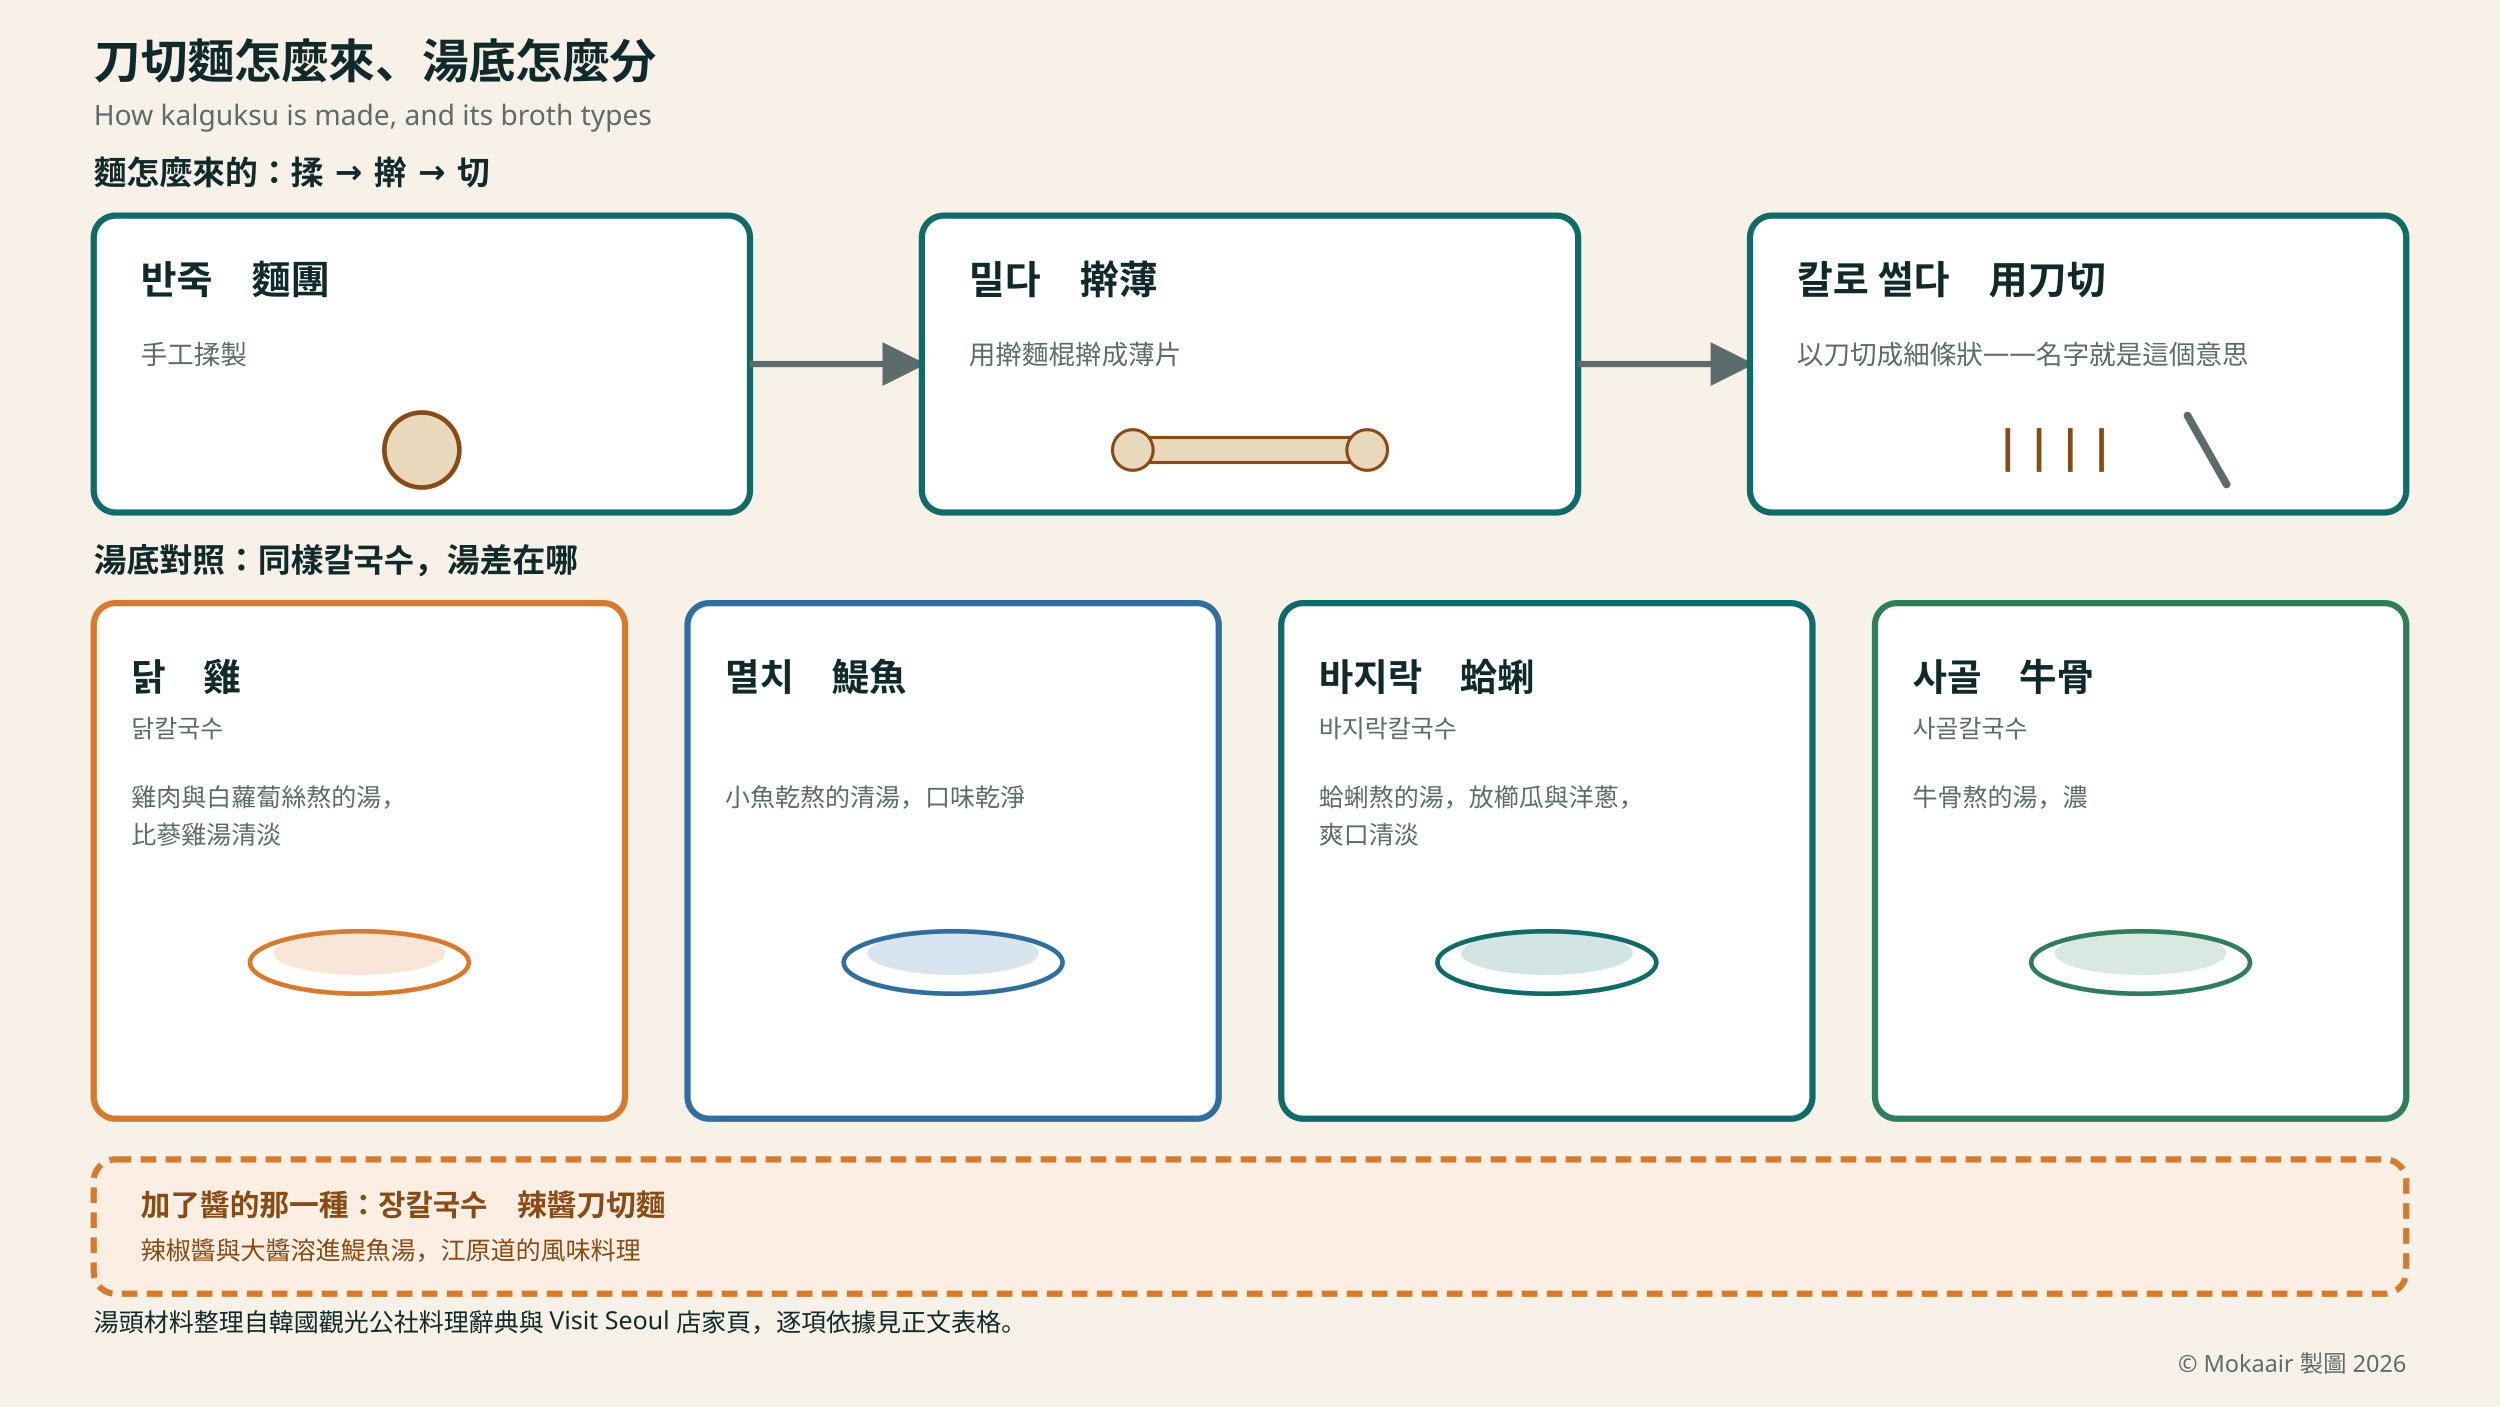
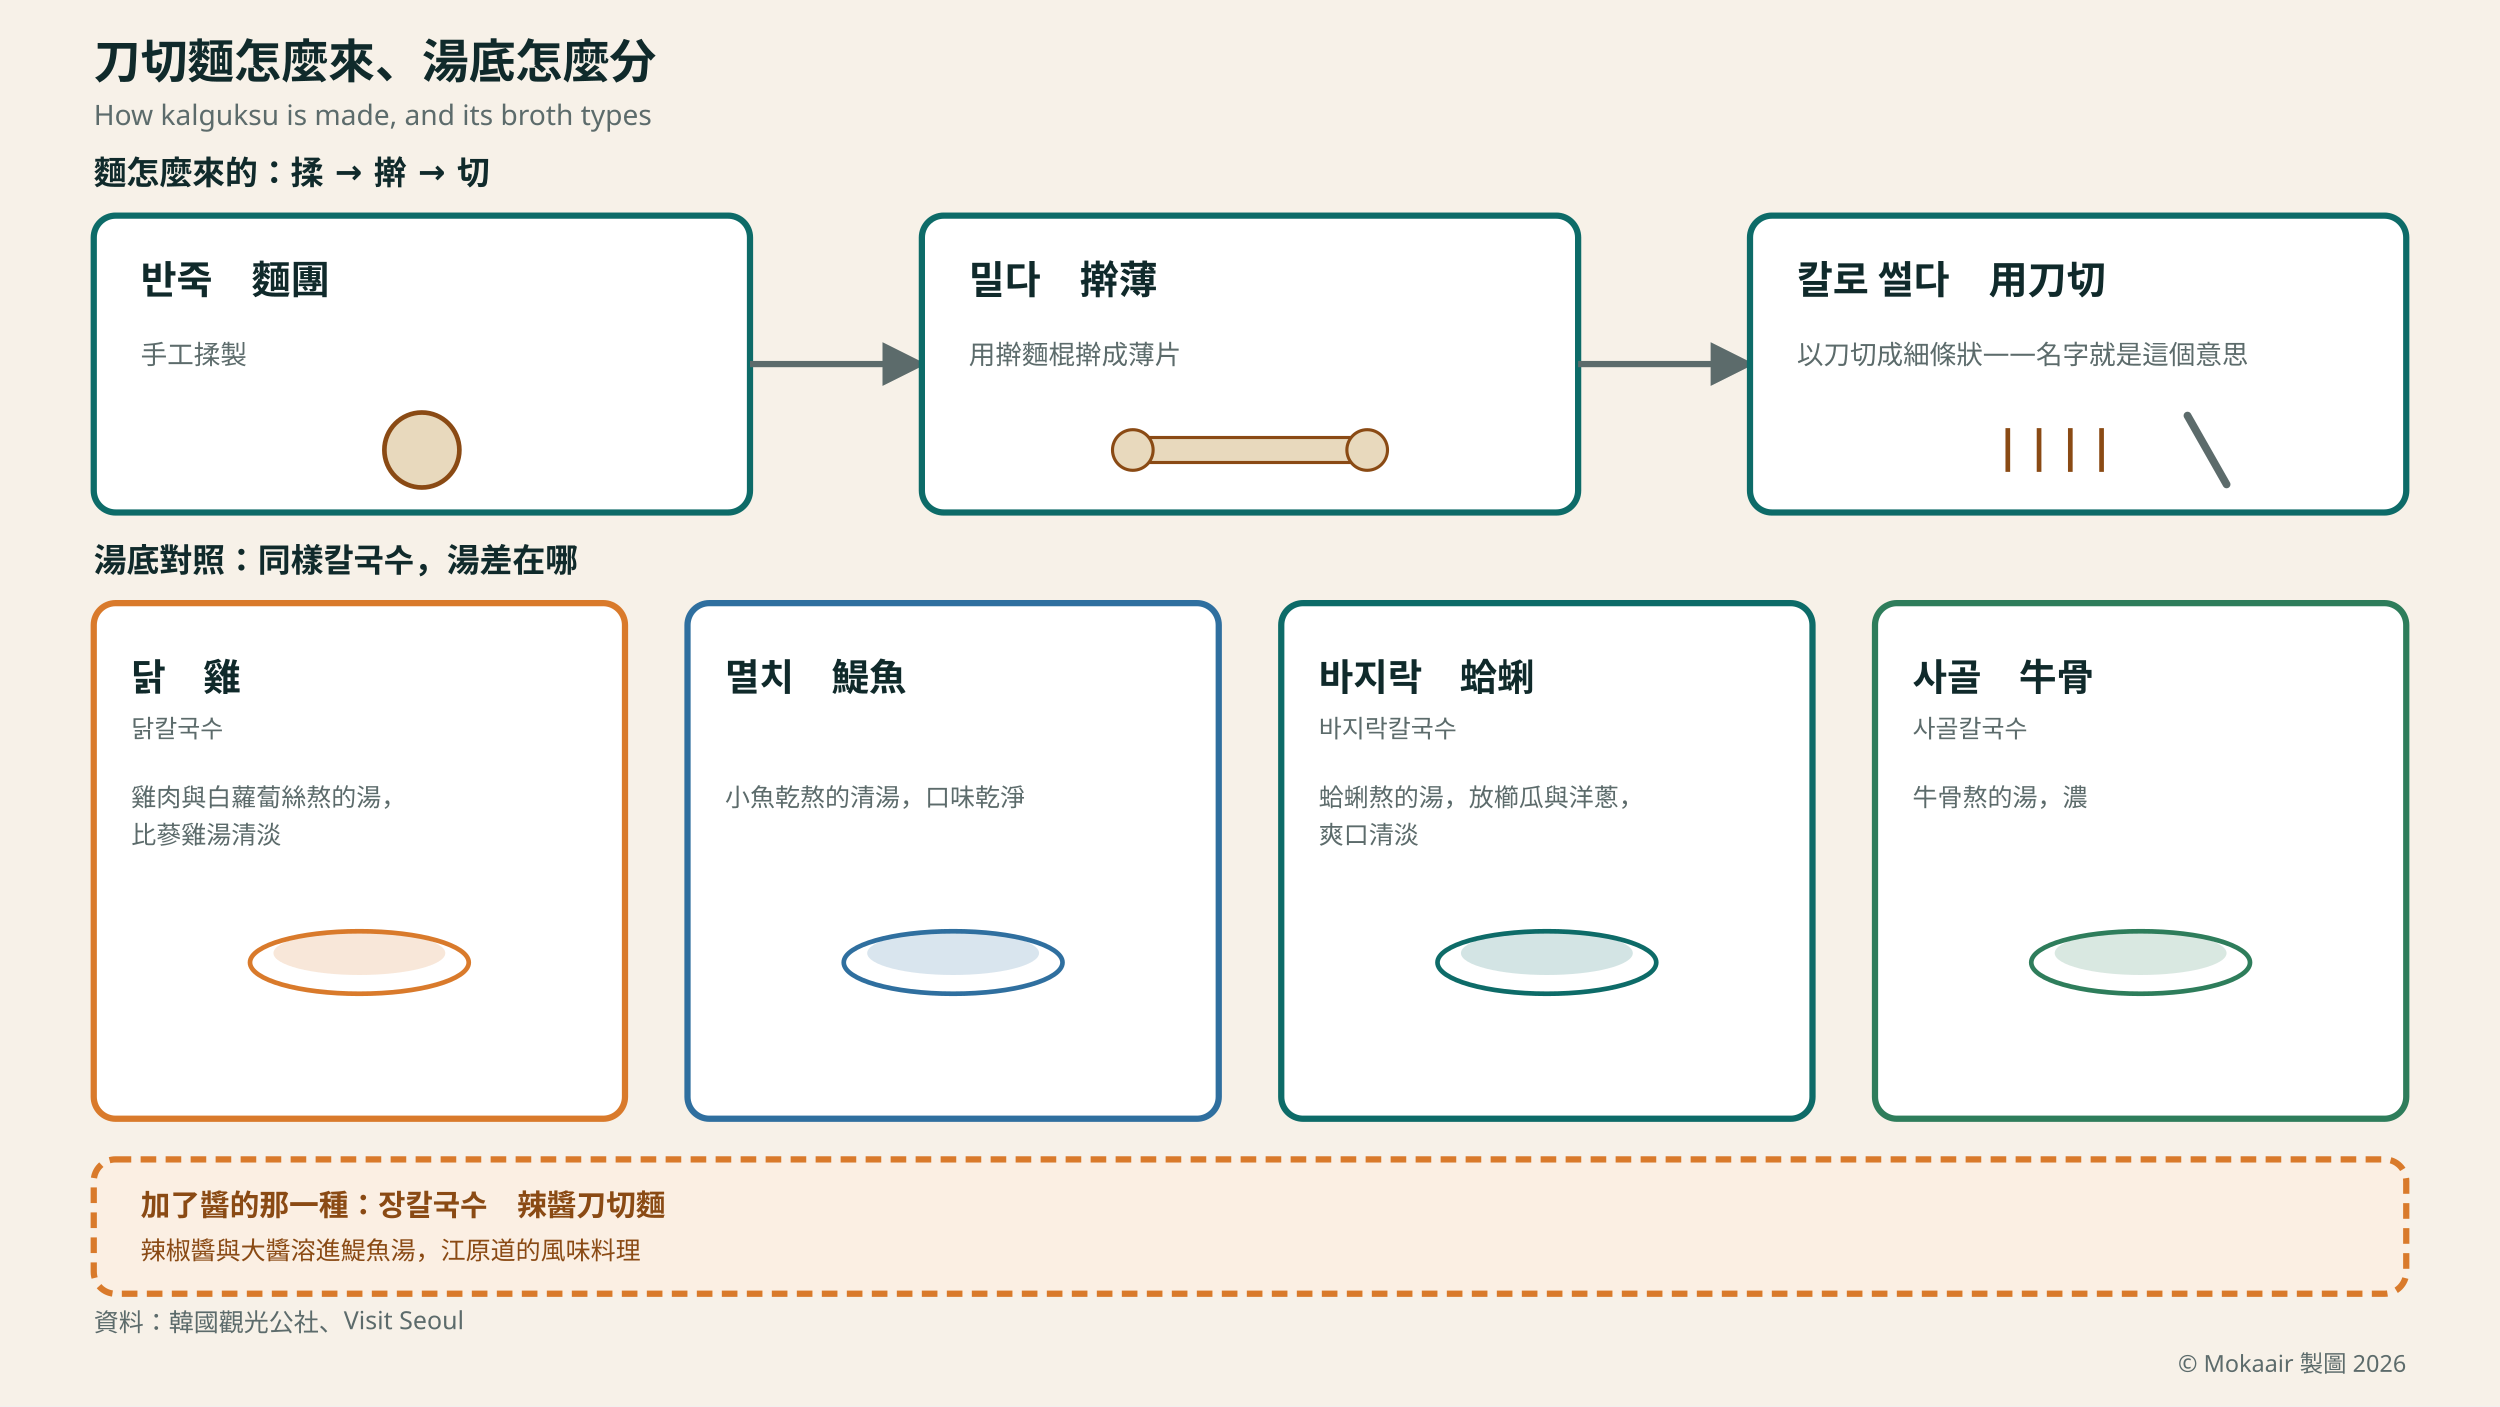
<svg xmlns="http://www.w3.org/2000/svg" viewBox="0 0 1600 900" width="1600" height="900" role="img" aria-labelledby="title desc" font-family="'Noto Sans TC','Noto Sans KR','PingFang TC','Microsoft JhengHei','Malgun Gothic',system-ui,sans-serif">
  <rect width="1600" height="900" fill="#F7F1E8" />
  <defs>
    <marker id="arrow" viewBox="0 0 10 10" refX="9" refY="5" markerWidth="7" markerHeight="7" orient="auto">
      <path d="M 0 0 L 10 5 L 0 10 z" fill="#5C6B6B" />
    </marker>
  </defs>
  <text x="60" y="50" font-size="30" font-weight="700" fill="#102A2B">刀切麵怎麼來、湯底怎麼分</text>
  <text x="60" y="80" font-size="18" fill="#5C6B6B">How kalguksu is made, and its broth types</text>
  <text x="60" y="118" font-size="21" font-weight="700" fill="#102A2B">麵怎麼來的：揉 → 擀 → 切</text>
  <rect x="60" y="138" width="420" height="190" rx="14" fill="#FFFFFF" stroke="#0D6B68" stroke-width="4" />
  <text x="90" y="188" font-size="25" font-weight="700" fill="#102A2B">반죽　麵團</text>
  <text x="90" y="233" font-size="17" fill="#5C6B6B">手工揉製</text>
  <circle cx="270" cy="288" r="24" fill="#E8D9BD" stroke="#8A4A14" stroke-width="3" />
  <path d="M 480 233 L 590 233" stroke="#5C6B6B" stroke-width="4" fill="none" marker-end="url(#arrow)" />
  <rect x="590" y="138" width="420" height="190" rx="14" fill="#FFFFFF" stroke="#0D6B68" stroke-width="4" />
  <text x="620" y="188" font-size="25" font-weight="700" fill="#102A2B">밀다　擀薄</text>
  <text x="620" y="233" font-size="17" fill="#5C6B6B">用擀麵棍擀成薄片</text>
  <rect x="725" y="280" width="150" height="16" rx="8" fill="#E8D9BD" stroke="#8A4A14" stroke-width="2" />
  <circle cx="725" cy="288" r="13" fill="#E8D9BD" stroke="#8A4A14" stroke-width="2" />
  <circle cx="875" cy="288" r="13" fill="#E8D9BD" stroke="#8A4A14" stroke-width="2" />
  <path d="M 1010 233 L 1120 233" stroke="#5C6B6B" stroke-width="4" fill="none" marker-end="url(#arrow)" />
  <rect x="1120" y="138" width="420" height="190" rx="14" fill="#FFFFFF" stroke="#0D6B68" stroke-width="4" />
  <text x="1150" y="188" font-size="25" font-weight="700" fill="#102A2B">칼로 썰다　用刀切</text>
  <text x="1150" y="233" font-size="17" fill="#5C6B6B">以刀切成細條狀——名字就是這個意思</text>
  <line x1="1285" y1="274" x2="1285" y2="302" stroke="#8A4A14" stroke-width="3" />
  <line x1="1305" y1="274" x2="1305" y2="302" stroke="#8A4A14" stroke-width="3" />
  <line x1="1325" y1="274" x2="1325" y2="302" stroke="#8A4A14" stroke-width="3" />
  <line x1="1345" y1="274" x2="1345" y2="302" stroke="#8A4A14" stroke-width="3" />
  <line x1="1400" y1="266" x2="1425" y2="310" stroke="#5C6B6B" stroke-width="5" stroke-linecap="round" />
  <text x="60" y="366" font-size="21" font-weight="700" fill="#102A2B">湯底對照：同樣칼국수，湯差在哪</text>
  <rect x="60" y="386" width="340" height="330" rx="14" fill="#FFFFFF" stroke="#D97A2B" stroke-width="4" />
  <text x="84" y="442" font-size="24" font-weight="700" fill="#102A2B">닭　雞</text>
  <text x="84" y="472" font-size="16" fill="#5C6B6B">닭칼국수</text>
  <text x="84" y="516" font-size="16" fill="#5C6B6B">雞肉與白蘿蔔絲熬的湯，</text>
  <text x="84" y="540" font-size="16" fill="#5C6B6B">比蔘雞湯清淡</text>
  <ellipse cx="230" cy="610" rx="55" ry="14" fill="#D97A2B" opacity="0.18" />
  <ellipse cx="230" cy="616" rx="70" ry="20" fill="none" stroke="#D97A2B" stroke-width="3" />
  <rect x="440" y="386" width="340" height="330" rx="14" fill="#FFFFFF" stroke="#2F6F9F" stroke-width="4" />
  <text x="464" y="442" font-size="24" font-weight="700" fill="#102A2B">멸치　鯷魚</text>
  <text x="464" y="516" font-size="16" fill="#5C6B6B">小魚乾熬的清湯，口味乾淨</text>
  <ellipse cx="610" cy="610" rx="55" ry="14" fill="#2F6F9F" opacity="0.18" />
  <ellipse cx="610" cy="616" rx="70" ry="20" fill="none" stroke="#2F6F9F" stroke-width="3" />
  <rect x="820" y="386" width="340" height="330" rx="14" fill="#FFFFFF" stroke="#0D6B68" stroke-width="4" />
  <text x="844" y="442" font-size="24" font-weight="700" fill="#102A2B">바지락　蛤蜊</text>
  <text x="844" y="472" font-size="16" fill="#5C6B6B">바지락칼국수</text>
  <text x="844" y="516" font-size="16" fill="#5C6B6B">蛤蜊熬的湯，放櫛瓜與洋蔥，</text>
  <text x="844" y="540" font-size="16" fill="#5C6B6B">爽口清淡</text>
  <ellipse cx="990" cy="610" rx="55" ry="14" fill="#0D6B68" opacity="0.18" />
  <ellipse cx="990" cy="616" rx="70" ry="20" fill="none" stroke="#0D6B68" stroke-width="3" />
  <rect x="1200" y="386" width="340" height="330" rx="14" fill="#FFFFFF" stroke="#2E7D5B" stroke-width="4" />
  <text x="1224" y="442" font-size="24" font-weight="700" fill="#102A2B">사골　牛骨</text>
  <text x="1224" y="472" font-size="16" fill="#5C6B6B">사골칼국수</text>
  <text x="1224" y="516" font-size="16" fill="#5C6B6B">牛骨熬的湯，濃</text>
  <ellipse cx="1370" cy="610" rx="55" ry="14" fill="#2E7D5B" opacity="0.18" />
  <ellipse cx="1370" cy="616" rx="70" ry="20" fill="none" stroke="#2E7D5B" stroke-width="3" />
  <rect x="60" y="742" width="1480" height="86" rx="14" fill="#FBEFE3" stroke="#D97A2B" stroke-width="4" stroke-dasharray="10 6" />
  <text x="90" y="778" font-size="19" font-weight="700" fill="#8A4A14">加了醬的那一種：장칼국수　辣醬刀切麵</text>
  <text x="90" y="806" font-size="16" fill="#8A4A14">辣椒醬與大醬溶進鯷魚湯，江原道的風味料理</text>
-   <text x="60" y="852" font-size="16" fill="#102A2B">湯頭材料整理自韓國觀光公社料理辭典與 Visit Seoul 店家頁，逐項依據見正文表格。</text>
+   <text x="60" y="852" font-size="16" fill="#5C6B6B">資料：韓國觀光公社、Visit Seoul</text>
  <text x="1540" y="878" font-size="15" fill="#5C6B6B" text-anchor="end">© Mokaair 製圖 2026</text>
</svg>
